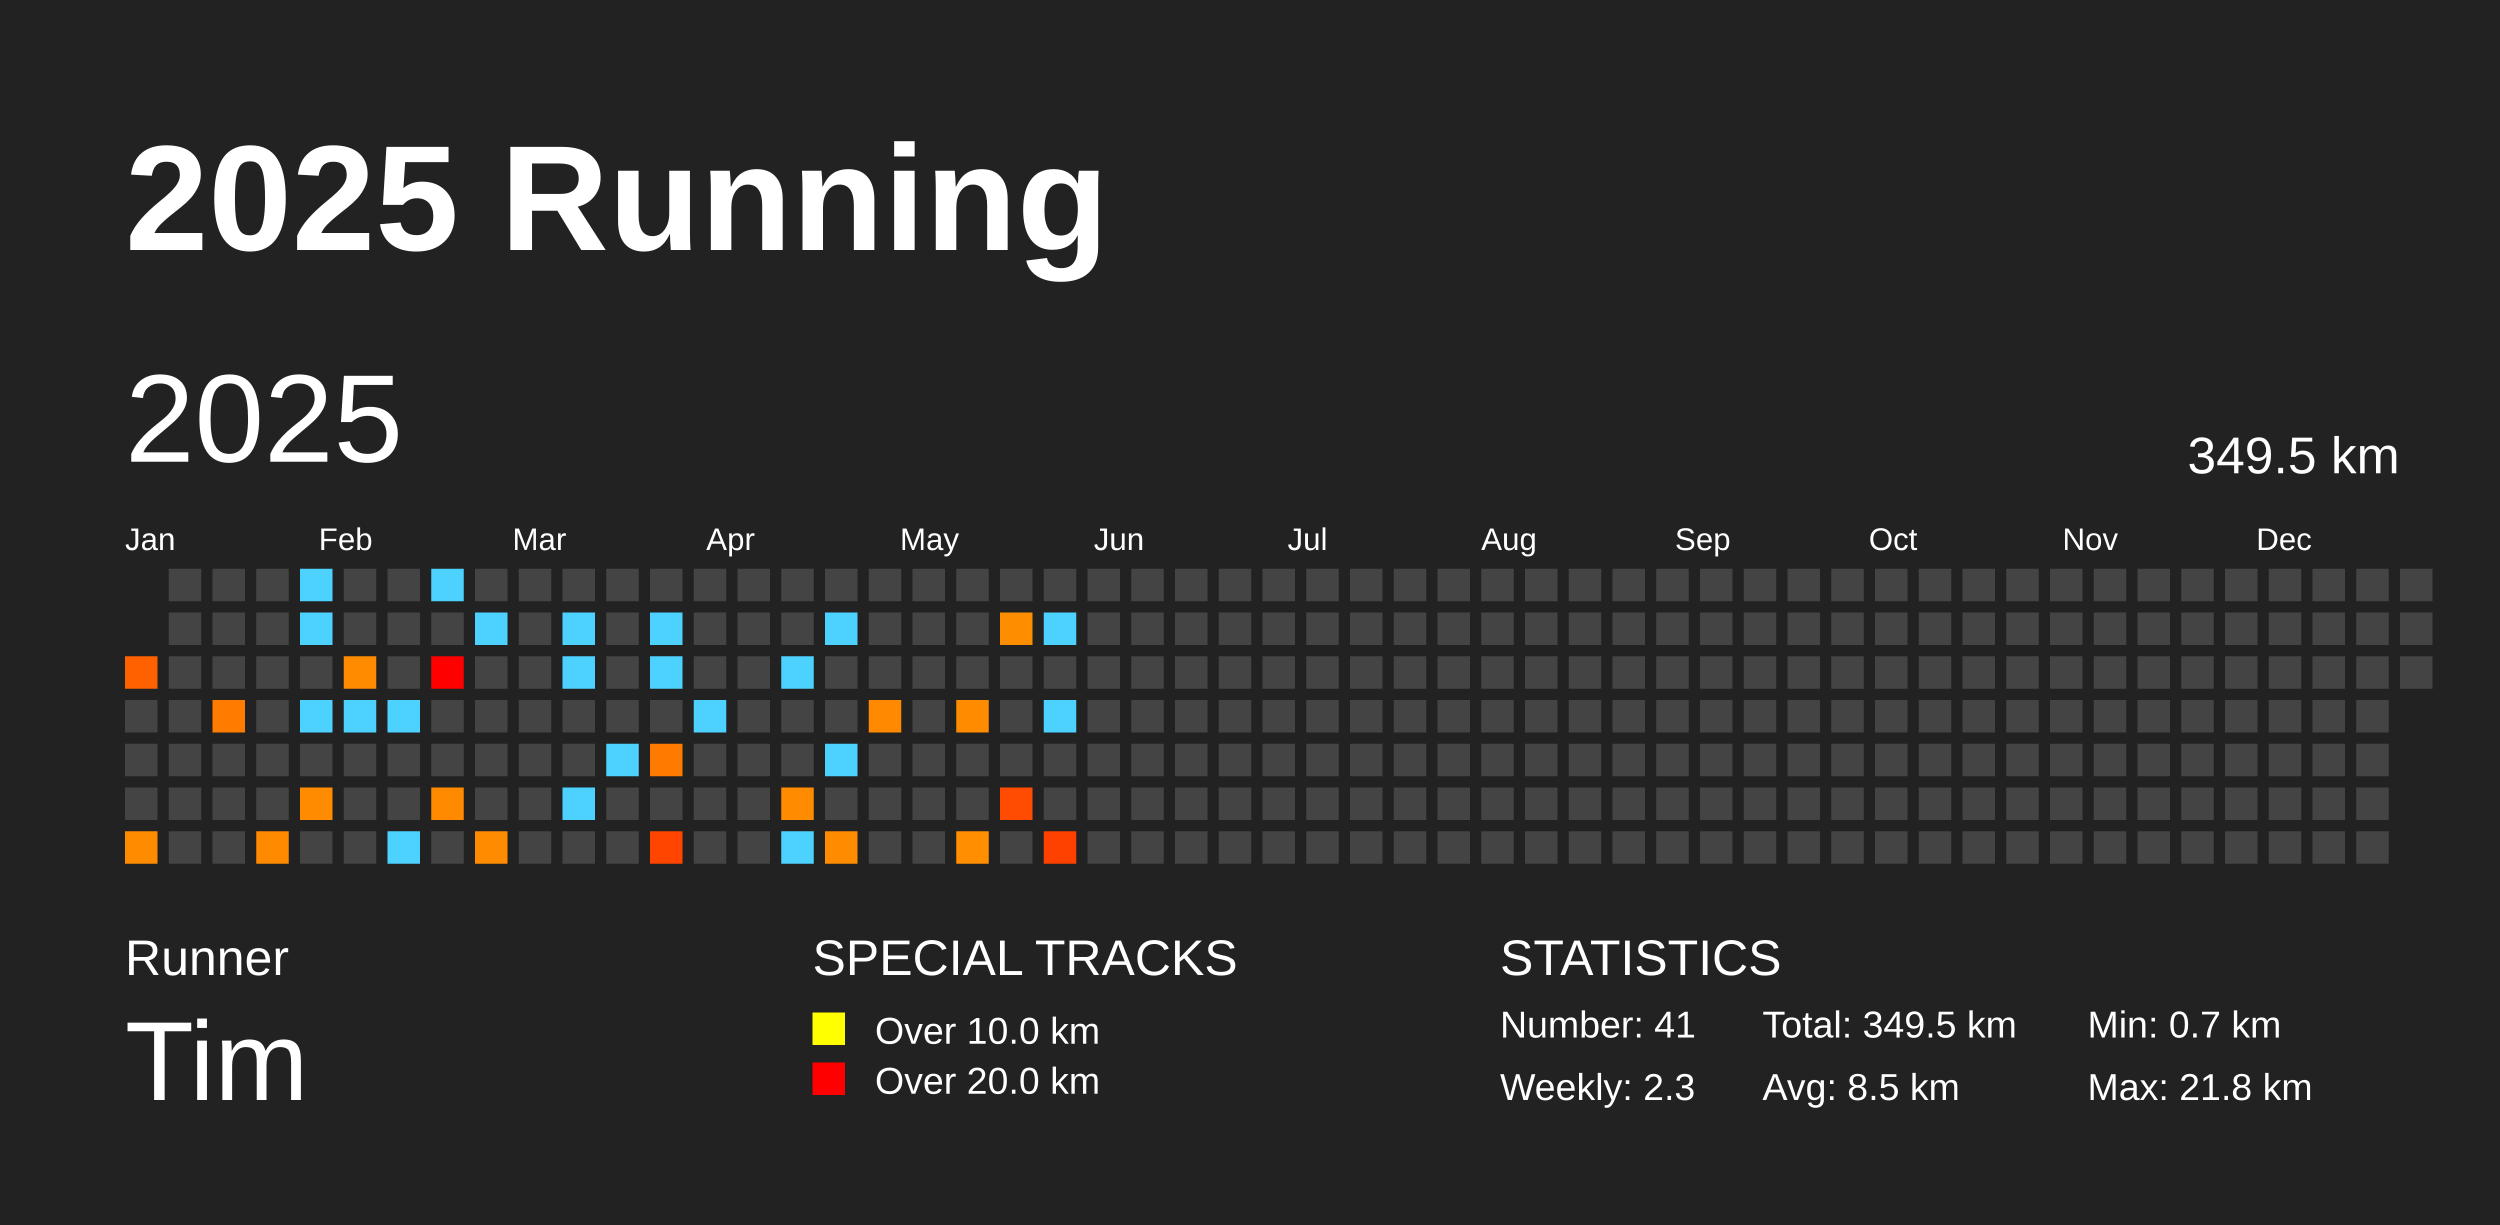
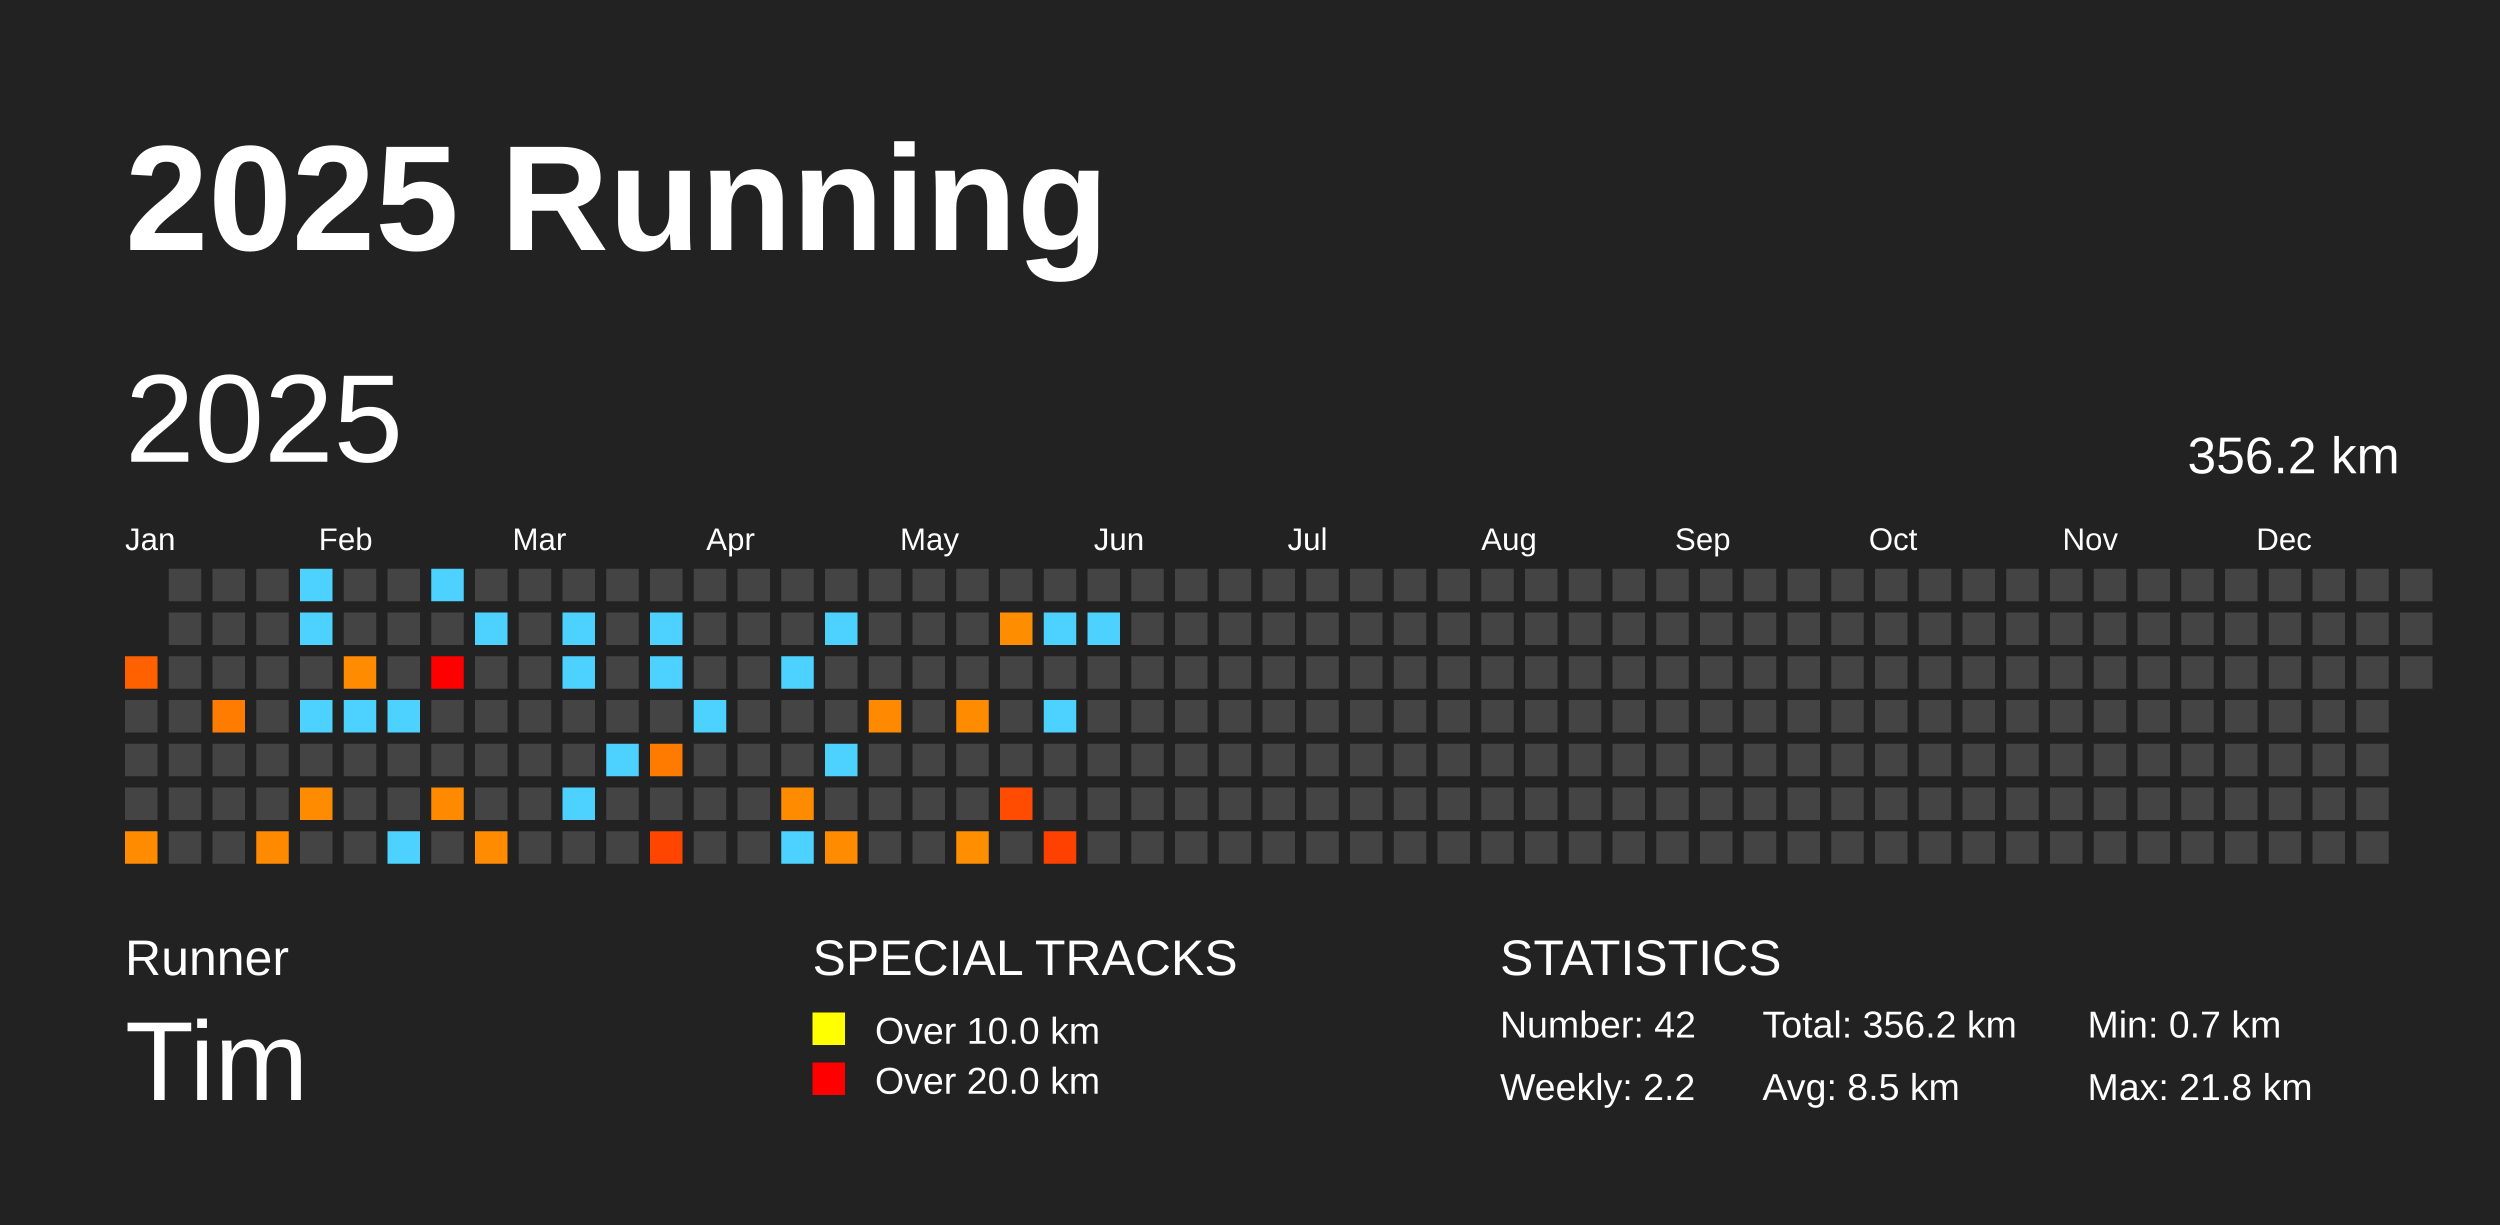
<svg xmlns="http://www.w3.org/2000/svg" baseProfile="full" height="98mm" version="1.1" viewBox="0,0,200,98" width="200mm">
  <defs />
  <rect fill="#222222" height="98" width="200" x="0" y="0" />
  <text fill="#FFFFFF" style="font-size:12px; font-family:Arial; font-weight:bold;" x="10" y="20">2025 Running</text>
  <text fill="#FFFFFF" style="font-size:4px; font-family:Arial" x="10" y="78">Runner</text>
  <text fill="#FFFFFF" style="font-size:9px; font-family:Arial" x="10" y="88">Tim</text>
  <text fill="#FFFFFF" style="font-size:4px; font-family:Arial" x="65" y="78">SPECIAL TRACKS</text>
  <rect fill="yellow" height="2.6" width="2.6" x="65" y="81" />
  <text fill="#FFFFFF" style="font-size:3px; font-family:Arial" x="70" y="83.5">Over 10.0 km</text>
  <rect fill="red" height="2.6" width="2.6" x="65" y="85" />
  <text fill="#FFFFFF" style="font-size:3px; font-family:Arial" x="70" y="87.5">Over 20.0 km</text>
  <text fill="#FFFFFF" style="font-size:4px; font-family:Arial" x="120" y="78">STATISTICS</text>
-   <text fill="#FFFFFF" style="font-size:3px; font-family:Arial" x="120" y="83">Number: 41</text>
-   <text fill="#FFFFFF" style="font-size:3px; font-family:Arial" x="120" y="88">Weekly: 2.3</text>
-   <text fill="#FFFFFF" style="font-size:3px; font-family:Arial" x="141" y="83">Total: 349.5 km</text>
+   <text fill="#FFFFFF" style="font-size:3px; font-family:Arial" x="120" y="83">Number: 42</text>
+   <text fill="#FFFFFF" style="font-size:3px; font-family:Arial" x="120" y="88">Weekly: 2.2</text>
+   <text fill="#FFFFFF" style="font-size:3px; font-family:Arial" x="141" y="83">Total: 356.2 km</text>
  <text fill="#FFFFFF" style="font-size:3px; font-family:Arial" x="141" y="88">Avg: 8.5 km</text>
  <text fill="#FFFFFF" style="font-size:3px; font-family:Arial" x="167" y="83">Min: 0.7 km</text>
  <text fill="#FFFFFF" style="font-size:3px; font-family:Arial" x="167" y="88">Max: 21.8 km</text>
  <text dominant-baseline="hanging" fill="#FFFFFF" style="font-size:10.0px; font-family:Arial;" x="10" y="30">2025</text>
-   <text dominant-baseline="hanging" fill="#FFFFFF" style="font-size:4.125px; font-family:Arial;" x="175" y="35">349.5 km</text>
+   <text dominant-baseline="hanging" fill="#FFFFFF" style="font-size:4.125px; font-family:Arial;" x="175" y="35">356.2 km</text>
  <text fill="#FFFFFF" style="font-size:2.5px; font-family:Arial" x="10.0" y="44">Jan</text>
  <text fill="#FFFFFF" style="font-size:2.5px; font-family:Arial" x="25.5" y="44">Feb</text>
  <text fill="#FFFFFF" style="font-size:2.5px; font-family:Arial" x="41.0" y="44">Mar</text>
  <text fill="#FFFFFF" style="font-size:2.5px; font-family:Arial" x="56.5" y="44">Apr</text>
  <text fill="#FFFFFF" style="font-size:2.5px; font-family:Arial" x="72.0" y="44">May</text>
  <text fill="#FFFFFF" style="font-size:2.5px; font-family:Arial" x="87.5" y="44">Jun</text>
  <text fill="#FFFFFF" style="font-size:2.5px; font-family:Arial" x="103.0" y="44">Jul</text>
  <text fill="#FFFFFF" style="font-size:2.5px; font-family:Arial" x="118.5" y="44">Aug</text>
  <text fill="#FFFFFF" style="font-size:2.5px; font-family:Arial" x="134.0" y="44">Sep</text>
  <text fill="#FFFFFF" style="font-size:2.5px; font-family:Arial" x="149.5" y="44">Oct</text>
  <text fill="#FFFFFF" style="font-size:2.5px; font-family:Arial" x="165.0" y="44">Nov</text>
  <text fill="#FFFFFF" style="font-size:2.5px; font-family:Arial" x="180.5" y="44">Dec</text>
  <rect fill="#ff6100" height="2.6" width="2.6" x="10.0" y="52.5" />
  <rect fill="#444444" height="2.6" width="2.6" x="10.0" y="56.0" />
  <rect fill="#444444" height="2.6" width="2.6" x="10.0" y="59.5" />
  <rect fill="#444444" height="2.6" width="2.6" x="10.0" y="63.0" />
  <rect fill="#ff8b00" height="2.6" width="2.6" x="10.0" y="66.5" />
  <rect fill="#444444" height="2.6" width="2.6" x="13.5" y="45.5" />
  <rect fill="#444444" height="2.6" width="2.6" x="13.5" y="49.0" />
  <rect fill="#444444" height="2.6" width="2.6" x="13.5" y="52.5" />
  <rect fill="#444444" height="2.6" width="2.6" x="13.5" y="56.0" />
  <rect fill="#444444" height="2.6" width="2.6" x="13.5" y="59.5" />
  <rect fill="#444444" height="2.6" width="2.6" x="13.5" y="63.0" />
  <rect fill="#444444" height="2.6" width="2.6" x="13.5" y="66.5" />
  <rect fill="#444444" height="2.6" width="2.6" x="17.0" y="45.5" />
  <rect fill="#444444" height="2.6" width="2.6" x="17.0" y="49.0" />
  <rect fill="#444444" height="2.6" width="2.6" x="17.0" y="52.5" />
  <rect fill="#ff7c00" height="2.6" width="2.6" x="17.0" y="56.0" />
  <rect fill="#444444" height="2.6" width="2.6" x="17.0" y="59.5" />
  <rect fill="#444444" height="2.6" width="2.6" x="17.0" y="63.0" />
  <rect fill="#444444" height="2.6" width="2.6" x="17.0" y="66.5" />
  <rect fill="#444444" height="2.6" width="2.6" x="20.5" y="45.5" />
  <rect fill="#444444" height="2.6" width="2.6" x="20.5" y="49.0" />
  <rect fill="#444444" height="2.6" width="2.6" x="20.5" y="52.5" />
  <rect fill="#444444" height="2.6" width="2.6" x="20.5" y="56.0" />
  <rect fill="#444444" height="2.6" width="2.6" x="20.5" y="59.5" />
  <rect fill="#444444" height="2.6" width="2.6" x="20.5" y="63.0" />
  <rect fill="#ff8a00" height="2.6" width="2.6" x="20.5" y="66.5" />
  <rect fill="#4dd2ff" height="2.6" width="2.6" x="24.0" y="45.5" />
  <rect fill="#4dd2ff" height="2.6" width="2.6" x="24.0" y="49.0" />
  <rect fill="#444444" height="2.6" width="2.6" x="24.0" y="52.5" />
  <rect fill="#4dd2ff" height="2.6" width="2.6" x="24.0" y="56.0" />
  <rect fill="#444444" height="2.6" width="2.6" x="24.0" y="59.5" />
  <rect fill="#ff8b00" height="2.6" width="2.6" x="24.0" y="63.0" />
  <rect fill="#444444" height="2.6" width="2.6" x="24.0" y="66.5" />
  <rect fill="#444444" height="2.6" width="2.6" x="27.5" y="45.5" />
  <rect fill="#444444" height="2.6" width="2.6" x="27.5" y="49.0" />
  <rect fill="#ff8c00" height="2.6" width="2.6" x="27.5" y="52.5" />
  <rect fill="#4dd2ff" height="2.6" width="2.6" x="27.5" y="56.0" />
  <rect fill="#444444" height="2.6" width="2.6" x="27.5" y="59.5" />
  <rect fill="#444444" height="2.6" width="2.6" x="27.5" y="63.0" />
  <rect fill="#444444" height="2.6" width="2.6" x="27.5" y="66.5" />
  <rect fill="#444444" height="2.6" width="2.6" x="31.0" y="45.5" />
  <rect fill="#444444" height="2.6" width="2.6" x="31.0" y="49.0" />
  <rect fill="#444444" height="2.6" width="2.6" x="31.0" y="52.5" />
  <rect fill="#4dd2ff" height="2.6" width="2.6" x="31.0" y="56.0" />
  <rect fill="#444444" height="2.6" width="2.6" x="31.0" y="59.5" />
  <rect fill="#444444" height="2.6" width="2.6" x="31.0" y="63.0" />
  <rect fill="#4dd2ff" height="2.6" width="2.6" x="31.0" y="66.5" />
  <rect fill="#4dd2ff" height="2.6" width="2.6" x="34.5" y="45.5" />
  <rect fill="#444444" height="2.6" width="2.6" x="34.5" y="49.0" />
  <rect fill="red" height="2.6" width="2.6" x="34.5" y="52.5" />
  <rect fill="#444444" height="2.6" width="2.6" x="34.5" y="56.0" />
  <rect fill="#444444" height="2.6" width="2.6" x="34.5" y="59.5" />
  <rect fill="#ff8a00" height="2.6" width="2.6" x="34.5" y="63.0" />
  <rect fill="#444444" height="2.6" width="2.6" x="34.5" y="66.5" />
  <rect fill="#444444" height="2.6" width="2.6" x="38.0" y="45.5" />
  <rect fill="#4dd2ff" height="2.6" width="2.6" x="38.0" y="49.0" />
  <rect fill="#444444" height="2.6" width="2.6" x="38.0" y="52.5" />
  <rect fill="#444444" height="2.6" width="2.6" x="38.0" y="56.0" />
  <rect fill="#444444" height="2.6" width="2.6" x="38.0" y="59.5" />
  <rect fill="#444444" height="2.6" width="2.6" x="38.0" y="63.0" />
  <rect fill="#ff8b00" height="2.6" width="2.6" x="38.0" y="66.5" />
  <rect fill="#444444" height="2.6" width="2.6" x="41.5" y="45.5" />
  <rect fill="#444444" height="2.6" width="2.6" x="41.5" y="49.0" />
  <rect fill="#444444" height="2.6" width="2.6" x="41.5" y="52.5" />
  <rect fill="#444444" height="2.6" width="2.6" x="41.5" y="56.0" />
  <rect fill="#444444" height="2.6" width="2.6" x="41.5" y="59.5" />
  <rect fill="#444444" height="2.6" width="2.6" x="41.5" y="63.0" />
  <rect fill="#444444" height="2.6" width="2.6" x="41.5" y="66.5" />
  <rect fill="#444444" height="2.6" width="2.6" x="45.0" y="45.5" />
  <rect fill="#4dd2ff" height="2.6" width="2.6" x="45.0" y="49.0" />
  <rect fill="#4dd2ff" height="2.6" width="2.6" x="45.0" y="52.5" />
  <rect fill="#444444" height="2.6" width="2.6" x="45.0" y="56.0" />
  <rect fill="#444444" height="2.6" width="2.6" x="45.0" y="59.5" />
  <rect fill="#4dd2ff" height="2.6" width="2.6" x="45.0" y="63.0" />
  <rect fill="#444444" height="2.6" width="2.6" x="45.0" y="66.5" />
  <rect fill="#444444" height="2.6" width="2.6" x="48.5" y="45.5" />
  <rect fill="#444444" height="2.6" width="2.6" x="48.5" y="49.0" />
  <rect fill="#444444" height="2.6" width="2.6" x="48.5" y="52.5" />
  <rect fill="#444444" height="2.6" width="2.6" x="48.5" y="56.0" />
  <rect fill="#4dd2ff" height="2.6" width="2.6" x="48.5" y="59.5" />
  <rect fill="#444444" height="2.6" width="2.6" x="48.5" y="63.0" />
  <rect fill="#444444" height="2.6" width="2.6" x="48.5" y="66.5" />
  <rect fill="#444444" height="2.6" width="2.6" x="52.0" y="45.5" />
  <rect fill="#4dd2ff" height="2.6" width="2.6" x="52.0" y="49.0" />
  <rect fill="#4dd2ff" height="2.6" width="2.6" x="52.0" y="52.5" />
  <rect fill="#444444" height="2.6" width="2.6" x="52.0" y="56.0" />
  <rect fill="#ff7b00" height="2.6" width="2.6" x="52.0" y="59.5" />
  <rect fill="#444444" height="2.6" width="2.6" x="52.0" y="63.0" />
  <rect fill="#ff4500" height="2.6" width="2.6" x="52.0" y="66.5" />
  <rect fill="#444444" height="2.6" width="2.6" x="55.5" y="45.5" />
  <rect fill="#444444" height="2.6" width="2.6" x="55.5" y="49.0" />
  <rect fill="#444444" height="2.6" width="2.6" x="55.5" y="52.5" />
  <rect fill="#4dd2ff" height="2.6" width="2.6" x="55.5" y="56.0" />
  <rect fill="#444444" height="2.6" width="2.6" x="55.5" y="59.5" />
  <rect fill="#444444" height="2.6" width="2.6" x="55.5" y="63.0" />
  <rect fill="#444444" height="2.6" width="2.6" x="55.5" y="66.5" />
  <rect fill="#444444" height="2.6" width="2.6" x="59.0" y="45.5" />
  <rect fill="#444444" height="2.6" width="2.6" x="59.0" y="49.0" />
  <rect fill="#444444" height="2.6" width="2.6" x="59.0" y="52.5" />
  <rect fill="#444444" height="2.6" width="2.6" x="59.0" y="56.0" />
  <rect fill="#444444" height="2.6" width="2.6" x="59.0" y="59.5" />
  <rect fill="#444444" height="2.6" width="2.6" x="59.0" y="63.0" />
  <rect fill="#444444" height="2.6" width="2.6" x="59.0" y="66.5" />
  <rect fill="#444444" height="2.6" width="2.6" x="62.5" y="45.5" />
  <rect fill="#444444" height="2.6" width="2.6" x="62.5" y="49.0" />
  <rect fill="#4dd2ff" height="2.6" width="2.6" x="62.5" y="52.5" />
  <rect fill="#444444" height="2.6" width="2.6" x="62.5" y="56.0" />
  <rect fill="#444444" height="2.6" width="2.6" x="62.5" y="59.5" />
  <rect fill="#ff8b00" height="2.6" width="2.6" x="62.5" y="63.0" />
  <rect fill="#4dd2ff" height="2.6" width="2.6" x="62.5" y="66.5" />
  <rect fill="#444444" height="2.6" width="2.6" x="66.0" y="45.5" />
  <rect fill="#4dd2ff" height="2.6" width="2.6" x="66.0" y="49.0" />
  <rect fill="#444444" height="2.6" width="2.6" x="66.0" y="52.5" />
  <rect fill="#444444" height="2.6" width="2.6" x="66.0" y="56.0" />
  <rect fill="#4dd2ff" height="2.6" width="2.6" x="66.0" y="59.5" />
  <rect fill="#444444" height="2.6" width="2.6" x="66.0" y="63.0" />
  <rect fill="#ff8b00" height="2.6" width="2.6" x="66.0" y="66.5" />
  <rect fill="#444444" height="2.6" width="2.6" x="69.5" y="45.5" />
  <rect fill="#444444" height="2.6" width="2.6" x="69.5" y="49.0" />
  <rect fill="#444444" height="2.6" width="2.6" x="69.5" y="52.5" />
  <rect fill="#ff8900" height="2.6" width="2.6" x="69.5" y="56.0" />
  <rect fill="#444444" height="2.6" width="2.6" x="69.5" y="59.5" />
  <rect fill="#444444" height="2.6" width="2.6" x="69.5" y="63.0" />
  <rect fill="#444444" height="2.6" width="2.6" x="69.5" y="66.5" />
  <rect fill="#444444" height="2.6" width="2.6" x="73.0" y="45.5" />
  <rect fill="#444444" height="2.6" width="2.6" x="73.0" y="49.0" />
  <rect fill="#444444" height="2.6" width="2.6" x="73.0" y="52.5" />
  <rect fill="#444444" height="2.6" width="2.6" x="73.0" y="56.0" />
  <rect fill="#444444" height="2.6" width="2.6" x="73.0" y="59.5" />
  <rect fill="#444444" height="2.6" width="2.6" x="73.0" y="63.0" />
  <rect fill="#444444" height="2.6" width="2.6" x="73.0" y="66.5" />
  <rect fill="#444444" height="2.6" width="2.6" x="76.5" y="45.5" />
  <rect fill="#444444" height="2.6" width="2.6" x="76.5" y="49.0" />
  <rect fill="#444444" height="2.6" width="2.6" x="76.5" y="52.5" />
  <rect fill="#ff8b00" height="2.6" width="2.6" x="76.5" y="56.0" />
  <rect fill="#444444" height="2.6" width="2.6" x="76.5" y="59.5" />
  <rect fill="#444444" height="2.6" width="2.6" x="76.5" y="63.0" />
  <rect fill="#ff8e00" height="2.6" width="2.6" x="76.5" y="66.5" />
  <rect fill="#444444" height="2.6" width="2.6" x="80.0" y="45.5" />
  <rect fill="#ff8d00" height="2.6" width="2.6" x="80.0" y="49.0" />
  <rect fill="#444444" height="2.6" width="2.6" x="80.0" y="52.5" />
  <rect fill="#444444" height="2.6" width="2.6" x="80.0" y="56.0" />
  <rect fill="#444444" height="2.6" width="2.6" x="80.0" y="59.5" />
  <rect fill="#ff4c00" height="2.6" width="2.6" x="80.0" y="63.0" />
  <rect fill="#444444" height="2.6" width="2.6" x="80.0" y="66.5" />
  <rect fill="#444444" height="2.6" width="2.6" x="83.5" y="45.5" />
  <rect fill="#4dd2ff" height="2.6" width="2.6" x="83.5" y="49.0" />
  <rect fill="#444444" height="2.6" width="2.6" x="83.5" y="52.5" />
  <rect fill="#4dd2ff" height="2.6" width="2.6" x="83.5" y="56.0" />
  <rect fill="#444444" height="2.6" width="2.6" x="83.5" y="59.5" />
  <rect fill="#444444" height="2.6" width="2.6" x="83.5" y="63.0" />
  <rect fill="#ff4100" height="2.6" width="2.6" x="83.5" y="66.5" />
  <rect fill="#444444" height="2.6" width="2.6" x="87.0" y="45.5" />
-   <rect fill="#444444" height="2.6" width="2.6" x="87.0" y="49.0" />
+   <rect fill="#4dd2ff" height="2.6" width="2.6" x="87.0" y="49.0" />
  <rect fill="#444444" height="2.6" width="2.6" x="87.0" y="52.5" />
  <rect fill="#444444" height="2.6" width="2.6" x="87.0" y="56.0" />
  <rect fill="#444444" height="2.6" width="2.6" x="87.0" y="59.5" />
  <rect fill="#444444" height="2.6" width="2.6" x="87.0" y="63.0" />
  <rect fill="#444444" height="2.6" width="2.6" x="87.0" y="66.5" />
  <rect fill="#444444" height="2.6" width="2.6" x="90.5" y="45.5" />
  <rect fill="#444444" height="2.6" width="2.6" x="90.5" y="49.0" />
  <rect fill="#444444" height="2.6" width="2.6" x="90.5" y="52.5" />
  <rect fill="#444444" height="2.6" width="2.6" x="90.5" y="56.0" />
  <rect fill="#444444" height="2.6" width="2.6" x="90.5" y="59.5" />
  <rect fill="#444444" height="2.6" width="2.6" x="90.5" y="63.0" />
  <rect fill="#444444" height="2.6" width="2.6" x="90.5" y="66.5" />
  <rect fill="#444444" height="2.6" width="2.6" x="94.0" y="45.5" />
  <rect fill="#444444" height="2.6" width="2.6" x="94.0" y="49.0" />
  <rect fill="#444444" height="2.6" width="2.6" x="94.0" y="52.5" />
  <rect fill="#444444" height="2.6" width="2.6" x="94.0" y="56.0" />
  <rect fill="#444444" height="2.6" width="2.6" x="94.0" y="59.5" />
  <rect fill="#444444" height="2.6" width="2.6" x="94.0" y="63.0" />
  <rect fill="#444444" height="2.6" width="2.6" x="94.0" y="66.5" />
  <rect fill="#444444" height="2.6" width="2.6" x="97.5" y="45.5" />
  <rect fill="#444444" height="2.6" width="2.6" x="97.5" y="49.0" />
  <rect fill="#444444" height="2.6" width="2.6" x="97.5" y="52.5" />
  <rect fill="#444444" height="2.6" width="2.6" x="97.5" y="56.0" />
  <rect fill="#444444" height="2.6" width="2.6" x="97.5" y="59.5" />
  <rect fill="#444444" height="2.6" width="2.6" x="97.5" y="63.0" />
  <rect fill="#444444" height="2.6" width="2.6" x="97.5" y="66.5" />
  <rect fill="#444444" height="2.6" width="2.6" x="101.0" y="45.5" />
  <rect fill="#444444" height="2.6" width="2.6" x="101.0" y="49.0" />
  <rect fill="#444444" height="2.6" width="2.6" x="101.0" y="52.5" />
  <rect fill="#444444" height="2.6" width="2.6" x="101.0" y="56.0" />
  <rect fill="#444444" height="2.6" width="2.6" x="101.0" y="59.5" />
  <rect fill="#444444" height="2.6" width="2.6" x="101.0" y="63.0" />
  <rect fill="#444444" height="2.6" width="2.6" x="101.0" y="66.5" />
  <rect fill="#444444" height="2.6" width="2.6" x="104.5" y="45.5" />
  <rect fill="#444444" height="2.6" width="2.6" x="104.5" y="49.0" />
  <rect fill="#444444" height="2.6" width="2.6" x="104.5" y="52.5" />
  <rect fill="#444444" height="2.6" width="2.6" x="104.5" y="56.0" />
  <rect fill="#444444" height="2.6" width="2.6" x="104.5" y="59.5" />
  <rect fill="#444444" height="2.6" width="2.6" x="104.5" y="63.0" />
  <rect fill="#444444" height="2.6" width="2.6" x="104.5" y="66.5" />
  <rect fill="#444444" height="2.6" width="2.6" x="108.0" y="45.5" />
  <rect fill="#444444" height="2.6" width="2.6" x="108.0" y="49.0" />
  <rect fill="#444444" height="2.6" width="2.6" x="108.0" y="52.5" />
  <rect fill="#444444" height="2.6" width="2.6" x="108.0" y="56.0" />
  <rect fill="#444444" height="2.6" width="2.6" x="108.0" y="59.5" />
  <rect fill="#444444" height="2.6" width="2.6" x="108.0" y="63.0" />
  <rect fill="#444444" height="2.6" width="2.6" x="108.0" y="66.5" />
  <rect fill="#444444" height="2.6" width="2.6" x="111.5" y="45.5" />
  <rect fill="#444444" height="2.6" width="2.6" x="111.5" y="49.0" />
  <rect fill="#444444" height="2.6" width="2.6" x="111.5" y="52.5" />
  <rect fill="#444444" height="2.6" width="2.6" x="111.5" y="56.0" />
  <rect fill="#444444" height="2.6" width="2.6" x="111.5" y="59.5" />
  <rect fill="#444444" height="2.6" width="2.6" x="111.5" y="63.0" />
  <rect fill="#444444" height="2.6" width="2.6" x="111.5" y="66.5" />
  <rect fill="#444444" height="2.6" width="2.6" x="115.0" y="45.5" />
  <rect fill="#444444" height="2.6" width="2.6" x="115.0" y="49.0" />
  <rect fill="#444444" height="2.6" width="2.6" x="115.0" y="52.5" />
  <rect fill="#444444" height="2.6" width="2.6" x="115.0" y="56.0" />
  <rect fill="#444444" height="2.6" width="2.6" x="115.0" y="59.5" />
  <rect fill="#444444" height="2.6" width="2.6" x="115.0" y="63.0" />
  <rect fill="#444444" height="2.6" width="2.6" x="115.0" y="66.5" />
  <rect fill="#444444" height="2.6" width="2.6" x="118.5" y="45.5" />
  <rect fill="#444444" height="2.6" width="2.6" x="118.5" y="49.0" />
  <rect fill="#444444" height="2.6" width="2.6" x="118.5" y="52.5" />
  <rect fill="#444444" height="2.6" width="2.6" x="118.5" y="56.0" />
  <rect fill="#444444" height="2.6" width="2.6" x="118.5" y="59.5" />
  <rect fill="#444444" height="2.6" width="2.6" x="118.5" y="63.0" />
  <rect fill="#444444" height="2.6" width="2.6" x="118.5" y="66.5" />
  <rect fill="#444444" height="2.6" width="2.6" x="122.0" y="45.5" />
  <rect fill="#444444" height="2.6" width="2.6" x="122.0" y="49.0" />
  <rect fill="#444444" height="2.6" width="2.6" x="122.0" y="52.5" />
  <rect fill="#444444" height="2.6" width="2.6" x="122.0" y="56.0" />
  <rect fill="#444444" height="2.6" width="2.6" x="122.0" y="59.5" />
  <rect fill="#444444" height="2.6" width="2.6" x="122.0" y="63.0" />
  <rect fill="#444444" height="2.6" width="2.6" x="122.0" y="66.5" />
  <rect fill="#444444" height="2.6" width="2.6" x="125.5" y="45.5" />
  <rect fill="#444444" height="2.6" width="2.6" x="125.5" y="49.0" />
  <rect fill="#444444" height="2.6" width="2.6" x="125.5" y="52.5" />
  <rect fill="#444444" height="2.6" width="2.6" x="125.5" y="56.0" />
  <rect fill="#444444" height="2.6" width="2.6" x="125.5" y="59.5" />
  <rect fill="#444444" height="2.6" width="2.6" x="125.5" y="63.0" />
  <rect fill="#444444" height="2.6" width="2.6" x="125.5" y="66.5" />
  <rect fill="#444444" height="2.6" width="2.6" x="129.0" y="45.5" />
  <rect fill="#444444" height="2.6" width="2.6" x="129.0" y="49.0" />
  <rect fill="#444444" height="2.6" width="2.6" x="129.0" y="52.5" />
  <rect fill="#444444" height="2.6" width="2.6" x="129.0" y="56.0" />
  <rect fill="#444444" height="2.6" width="2.6" x="129.0" y="59.5" />
  <rect fill="#444444" height="2.6" width="2.6" x="129.0" y="63.0" />
  <rect fill="#444444" height="2.6" width="2.6" x="129.0" y="66.5" />
  <rect fill="#444444" height="2.6" width="2.6" x="132.5" y="45.5" />
  <rect fill="#444444" height="2.6" width="2.6" x="132.5" y="49.0" />
  <rect fill="#444444" height="2.6" width="2.6" x="132.5" y="52.5" />
  <rect fill="#444444" height="2.6" width="2.6" x="132.5" y="56.0" />
  <rect fill="#444444" height="2.6" width="2.6" x="132.5" y="59.5" />
  <rect fill="#444444" height="2.6" width="2.6" x="132.5" y="63.0" />
  <rect fill="#444444" height="2.6" width="2.6" x="132.5" y="66.5" />
  <rect fill="#444444" height="2.6" width="2.6" x="136.0" y="45.5" />
  <rect fill="#444444" height="2.6" width="2.6" x="136.0" y="49.0" />
  <rect fill="#444444" height="2.6" width="2.6" x="136.0" y="52.5" />
  <rect fill="#444444" height="2.6" width="2.6" x="136.0" y="56.0" />
  <rect fill="#444444" height="2.6" width="2.6" x="136.0" y="59.5" />
  <rect fill="#444444" height="2.6" width="2.6" x="136.0" y="63.0" />
  <rect fill="#444444" height="2.6" width="2.6" x="136.0" y="66.5" />
  <rect fill="#444444" height="2.6" width="2.6" x="139.5" y="45.5" />
  <rect fill="#444444" height="2.6" width="2.6" x="139.5" y="49.0" />
  <rect fill="#444444" height="2.6" width="2.6" x="139.5" y="52.5" />
  <rect fill="#444444" height="2.6" width="2.6" x="139.5" y="56.0" />
  <rect fill="#444444" height="2.6" width="2.6" x="139.5" y="59.5" />
  <rect fill="#444444" height="2.6" width="2.6" x="139.5" y="63.0" />
  <rect fill="#444444" height="2.6" width="2.6" x="139.5" y="66.5" />
  <rect fill="#444444" height="2.6" width="2.6" x="143.0" y="45.5" />
  <rect fill="#444444" height="2.6" width="2.6" x="143.0" y="49.0" />
  <rect fill="#444444" height="2.6" width="2.6" x="143.0" y="52.5" />
  <rect fill="#444444" height="2.6" width="2.6" x="143.0" y="56.0" />
  <rect fill="#444444" height="2.6" width="2.6" x="143.0" y="59.5" />
  <rect fill="#444444" height="2.6" width="2.6" x="143.0" y="63.0" />
  <rect fill="#444444" height="2.6" width="2.6" x="143.0" y="66.5" />
  <rect fill="#444444" height="2.6" width="2.6" x="146.5" y="45.5" />
  <rect fill="#444444" height="2.6" width="2.6" x="146.5" y="49.0" />
  <rect fill="#444444" height="2.6" width="2.6" x="146.5" y="52.5" />
  <rect fill="#444444" height="2.6" width="2.6" x="146.5" y="56.0" />
  <rect fill="#444444" height="2.6" width="2.6" x="146.5" y="59.5" />
  <rect fill="#444444" height="2.6" width="2.6" x="146.5" y="63.0" />
  <rect fill="#444444" height="2.6" width="2.6" x="146.5" y="66.5" />
  <rect fill="#444444" height="2.6" width="2.6" x="150.0" y="45.5" />
  <rect fill="#444444" height="2.6" width="2.6" x="150.0" y="49.0" />
  <rect fill="#444444" height="2.6" width="2.6" x="150.0" y="52.5" />
  <rect fill="#444444" height="2.6" width="2.6" x="150.0" y="56.0" />
  <rect fill="#444444" height="2.6" width="2.6" x="150.0" y="59.5" />
  <rect fill="#444444" height="2.6" width="2.6" x="150.0" y="63.0" />
  <rect fill="#444444" height="2.6" width="2.6" x="150.0" y="66.5" />
  <rect fill="#444444" height="2.6" width="2.6" x="153.5" y="45.5" />
  <rect fill="#444444" height="2.6" width="2.6" x="153.5" y="49.0" />
  <rect fill="#444444" height="2.6" width="2.6" x="153.5" y="52.5" />
  <rect fill="#444444" height="2.6" width="2.6" x="153.5" y="56.0" />
  <rect fill="#444444" height="2.6" width="2.6" x="153.5" y="59.5" />
  <rect fill="#444444" height="2.6" width="2.6" x="153.5" y="63.0" />
  <rect fill="#444444" height="2.6" width="2.6" x="153.5" y="66.5" />
  <rect fill="#444444" height="2.6" width="2.6" x="157.0" y="45.5" />
  <rect fill="#444444" height="2.6" width="2.6" x="157.0" y="49.0" />
  <rect fill="#444444" height="2.6" width="2.6" x="157.0" y="52.5" />
  <rect fill="#444444" height="2.6" width="2.6" x="157.0" y="56.0" />
  <rect fill="#444444" height="2.6" width="2.6" x="157.0" y="59.5" />
  <rect fill="#444444" height="2.6" width="2.6" x="157.0" y="63.0" />
  <rect fill="#444444" height="2.6" width="2.6" x="157.0" y="66.5" />
  <rect fill="#444444" height="2.6" width="2.6" x="160.5" y="45.5" />
  <rect fill="#444444" height="2.6" width="2.6" x="160.5" y="49.0" />
  <rect fill="#444444" height="2.6" width="2.6" x="160.5" y="52.5" />
  <rect fill="#444444" height="2.6" width="2.6" x="160.5" y="56.0" />
  <rect fill="#444444" height="2.6" width="2.6" x="160.5" y="59.5" />
  <rect fill="#444444" height="2.6" width="2.6" x="160.5" y="63.0" />
  <rect fill="#444444" height="2.6" width="2.6" x="160.5" y="66.5" />
  <rect fill="#444444" height="2.6" width="2.6" x="164.0" y="45.5" />
  <rect fill="#444444" height="2.6" width="2.6" x="164.0" y="49.0" />
  <rect fill="#444444" height="2.6" width="2.6" x="164.0" y="52.5" />
  <rect fill="#444444" height="2.6" width="2.6" x="164.0" y="56.0" />
  <rect fill="#444444" height="2.6" width="2.6" x="164.0" y="59.5" />
  <rect fill="#444444" height="2.6" width="2.6" x="164.0" y="63.0" />
  <rect fill="#444444" height="2.6" width="2.6" x="164.0" y="66.5" />
  <rect fill="#444444" height="2.6" width="2.6" x="167.5" y="45.5" />
  <rect fill="#444444" height="2.6" width="2.6" x="167.5" y="49.0" />
  <rect fill="#444444" height="2.6" width="2.6" x="167.5" y="52.5" />
  <rect fill="#444444" height="2.6" width="2.6" x="167.5" y="56.0" />
  <rect fill="#444444" height="2.6" width="2.6" x="167.5" y="59.5" />
  <rect fill="#444444" height="2.6" width="2.6" x="167.5" y="63.0" />
  <rect fill="#444444" height="2.6" width="2.6" x="167.5" y="66.5" />
  <rect fill="#444444" height="2.6" width="2.6" x="171.0" y="45.5" />
  <rect fill="#444444" height="2.6" width="2.6" x="171.0" y="49.0" />
  <rect fill="#444444" height="2.6" width="2.6" x="171.0" y="52.5" />
  <rect fill="#444444" height="2.6" width="2.6" x="171.0" y="56.0" />
  <rect fill="#444444" height="2.6" width="2.6" x="171.0" y="59.5" />
  <rect fill="#444444" height="2.6" width="2.6" x="171.0" y="63.0" />
  <rect fill="#444444" height="2.6" width="2.6" x="171.0" y="66.5" />
  <rect fill="#444444" height="2.6" width="2.6" x="174.5" y="45.5" />
  <rect fill="#444444" height="2.6" width="2.6" x="174.5" y="49.0" />
  <rect fill="#444444" height="2.6" width="2.6" x="174.5" y="52.5" />
  <rect fill="#444444" height="2.6" width="2.6" x="174.5" y="56.0" />
  <rect fill="#444444" height="2.6" width="2.6" x="174.5" y="59.5" />
  <rect fill="#444444" height="2.6" width="2.6" x="174.5" y="63.0" />
  <rect fill="#444444" height="2.6" width="2.6" x="174.5" y="66.5" />
  <rect fill="#444444" height="2.6" width="2.6" x="178.0" y="45.5" />
  <rect fill="#444444" height="2.6" width="2.6" x="178.0" y="49.0" />
  <rect fill="#444444" height="2.6" width="2.6" x="178.0" y="52.5" />
  <rect fill="#444444" height="2.6" width="2.6" x="178.0" y="56.0" />
  <rect fill="#444444" height="2.6" width="2.6" x="178.0" y="59.5" />
  <rect fill="#444444" height="2.6" width="2.6" x="178.0" y="63.0" />
  <rect fill="#444444" height="2.6" width="2.6" x="178.0" y="66.5" />
  <rect fill="#444444" height="2.6" width="2.6" x="181.5" y="45.5" />
  <rect fill="#444444" height="2.6" width="2.6" x="181.5" y="49.0" />
  <rect fill="#444444" height="2.6" width="2.6" x="181.5" y="52.5" />
  <rect fill="#444444" height="2.6" width="2.6" x="181.5" y="56.0" />
  <rect fill="#444444" height="2.6" width="2.6" x="181.5" y="59.5" />
  <rect fill="#444444" height="2.6" width="2.6" x="181.5" y="63.0" />
  <rect fill="#444444" height="2.6" width="2.6" x="181.5" y="66.5" />
  <rect fill="#444444" height="2.6" width="2.6" x="185.0" y="45.5" />
  <rect fill="#444444" height="2.6" width="2.6" x="185.0" y="49.0" />
  <rect fill="#444444" height="2.6" width="2.6" x="185.0" y="52.5" />
  <rect fill="#444444" height="2.6" width="2.6" x="185.0" y="56.0" />
  <rect fill="#444444" height="2.6" width="2.6" x="185.0" y="59.5" />
  <rect fill="#444444" height="2.6" width="2.6" x="185.0" y="63.0" />
  <rect fill="#444444" height="2.6" width="2.6" x="185.0" y="66.5" />
  <rect fill="#444444" height="2.6" width="2.6" x="188.5" y="45.5" />
  <rect fill="#444444" height="2.6" width="2.6" x="188.5" y="49.0" />
  <rect fill="#444444" height="2.6" width="2.6" x="188.5" y="52.5" />
  <rect fill="#444444" height="2.6" width="2.6" x="188.5" y="56.0" />
  <rect fill="#444444" height="2.6" width="2.6" x="188.5" y="59.5" />
  <rect fill="#444444" height="2.6" width="2.6" x="188.5" y="63.0" />
  <rect fill="#444444" height="2.6" width="2.6" x="188.5" y="66.5" />
  <rect fill="#444444" height="2.6" width="2.6" x="192.0" y="45.5" />
  <rect fill="#444444" height="2.6" width="2.6" x="192.0" y="49.0" />
  <rect fill="#444444" height="2.6" width="2.6" x="192.0" y="52.5" />
</svg>
